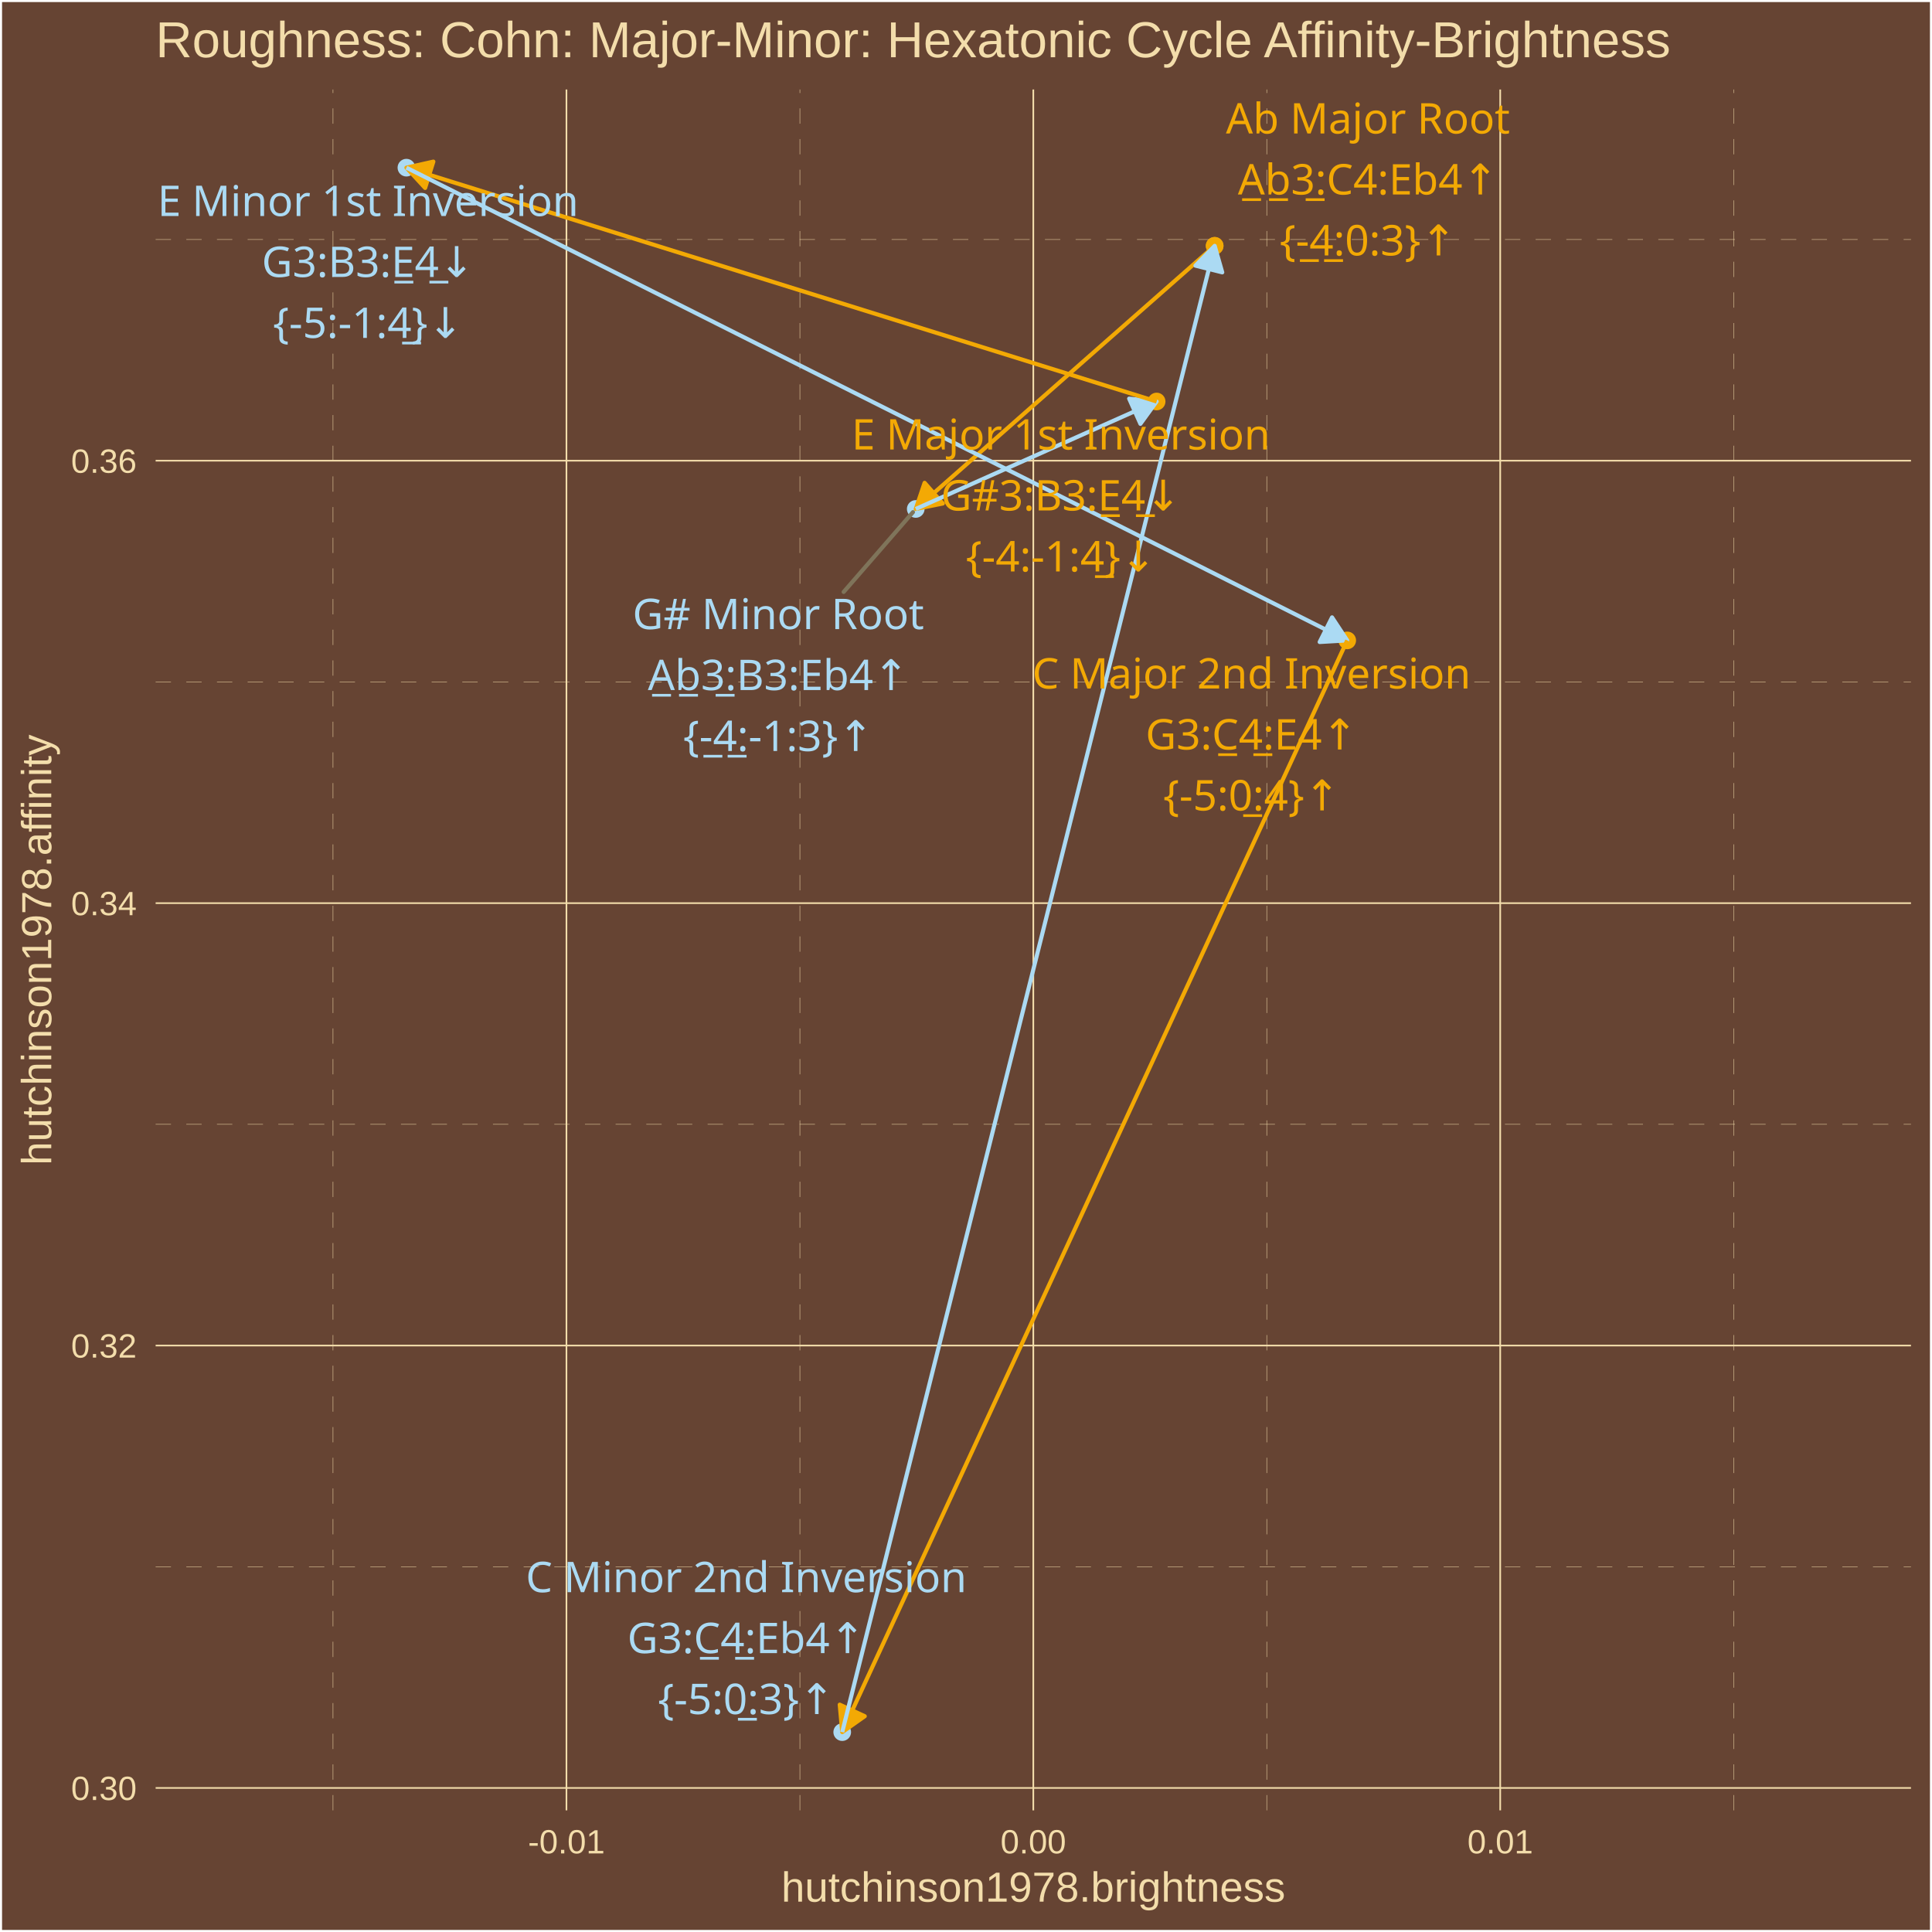
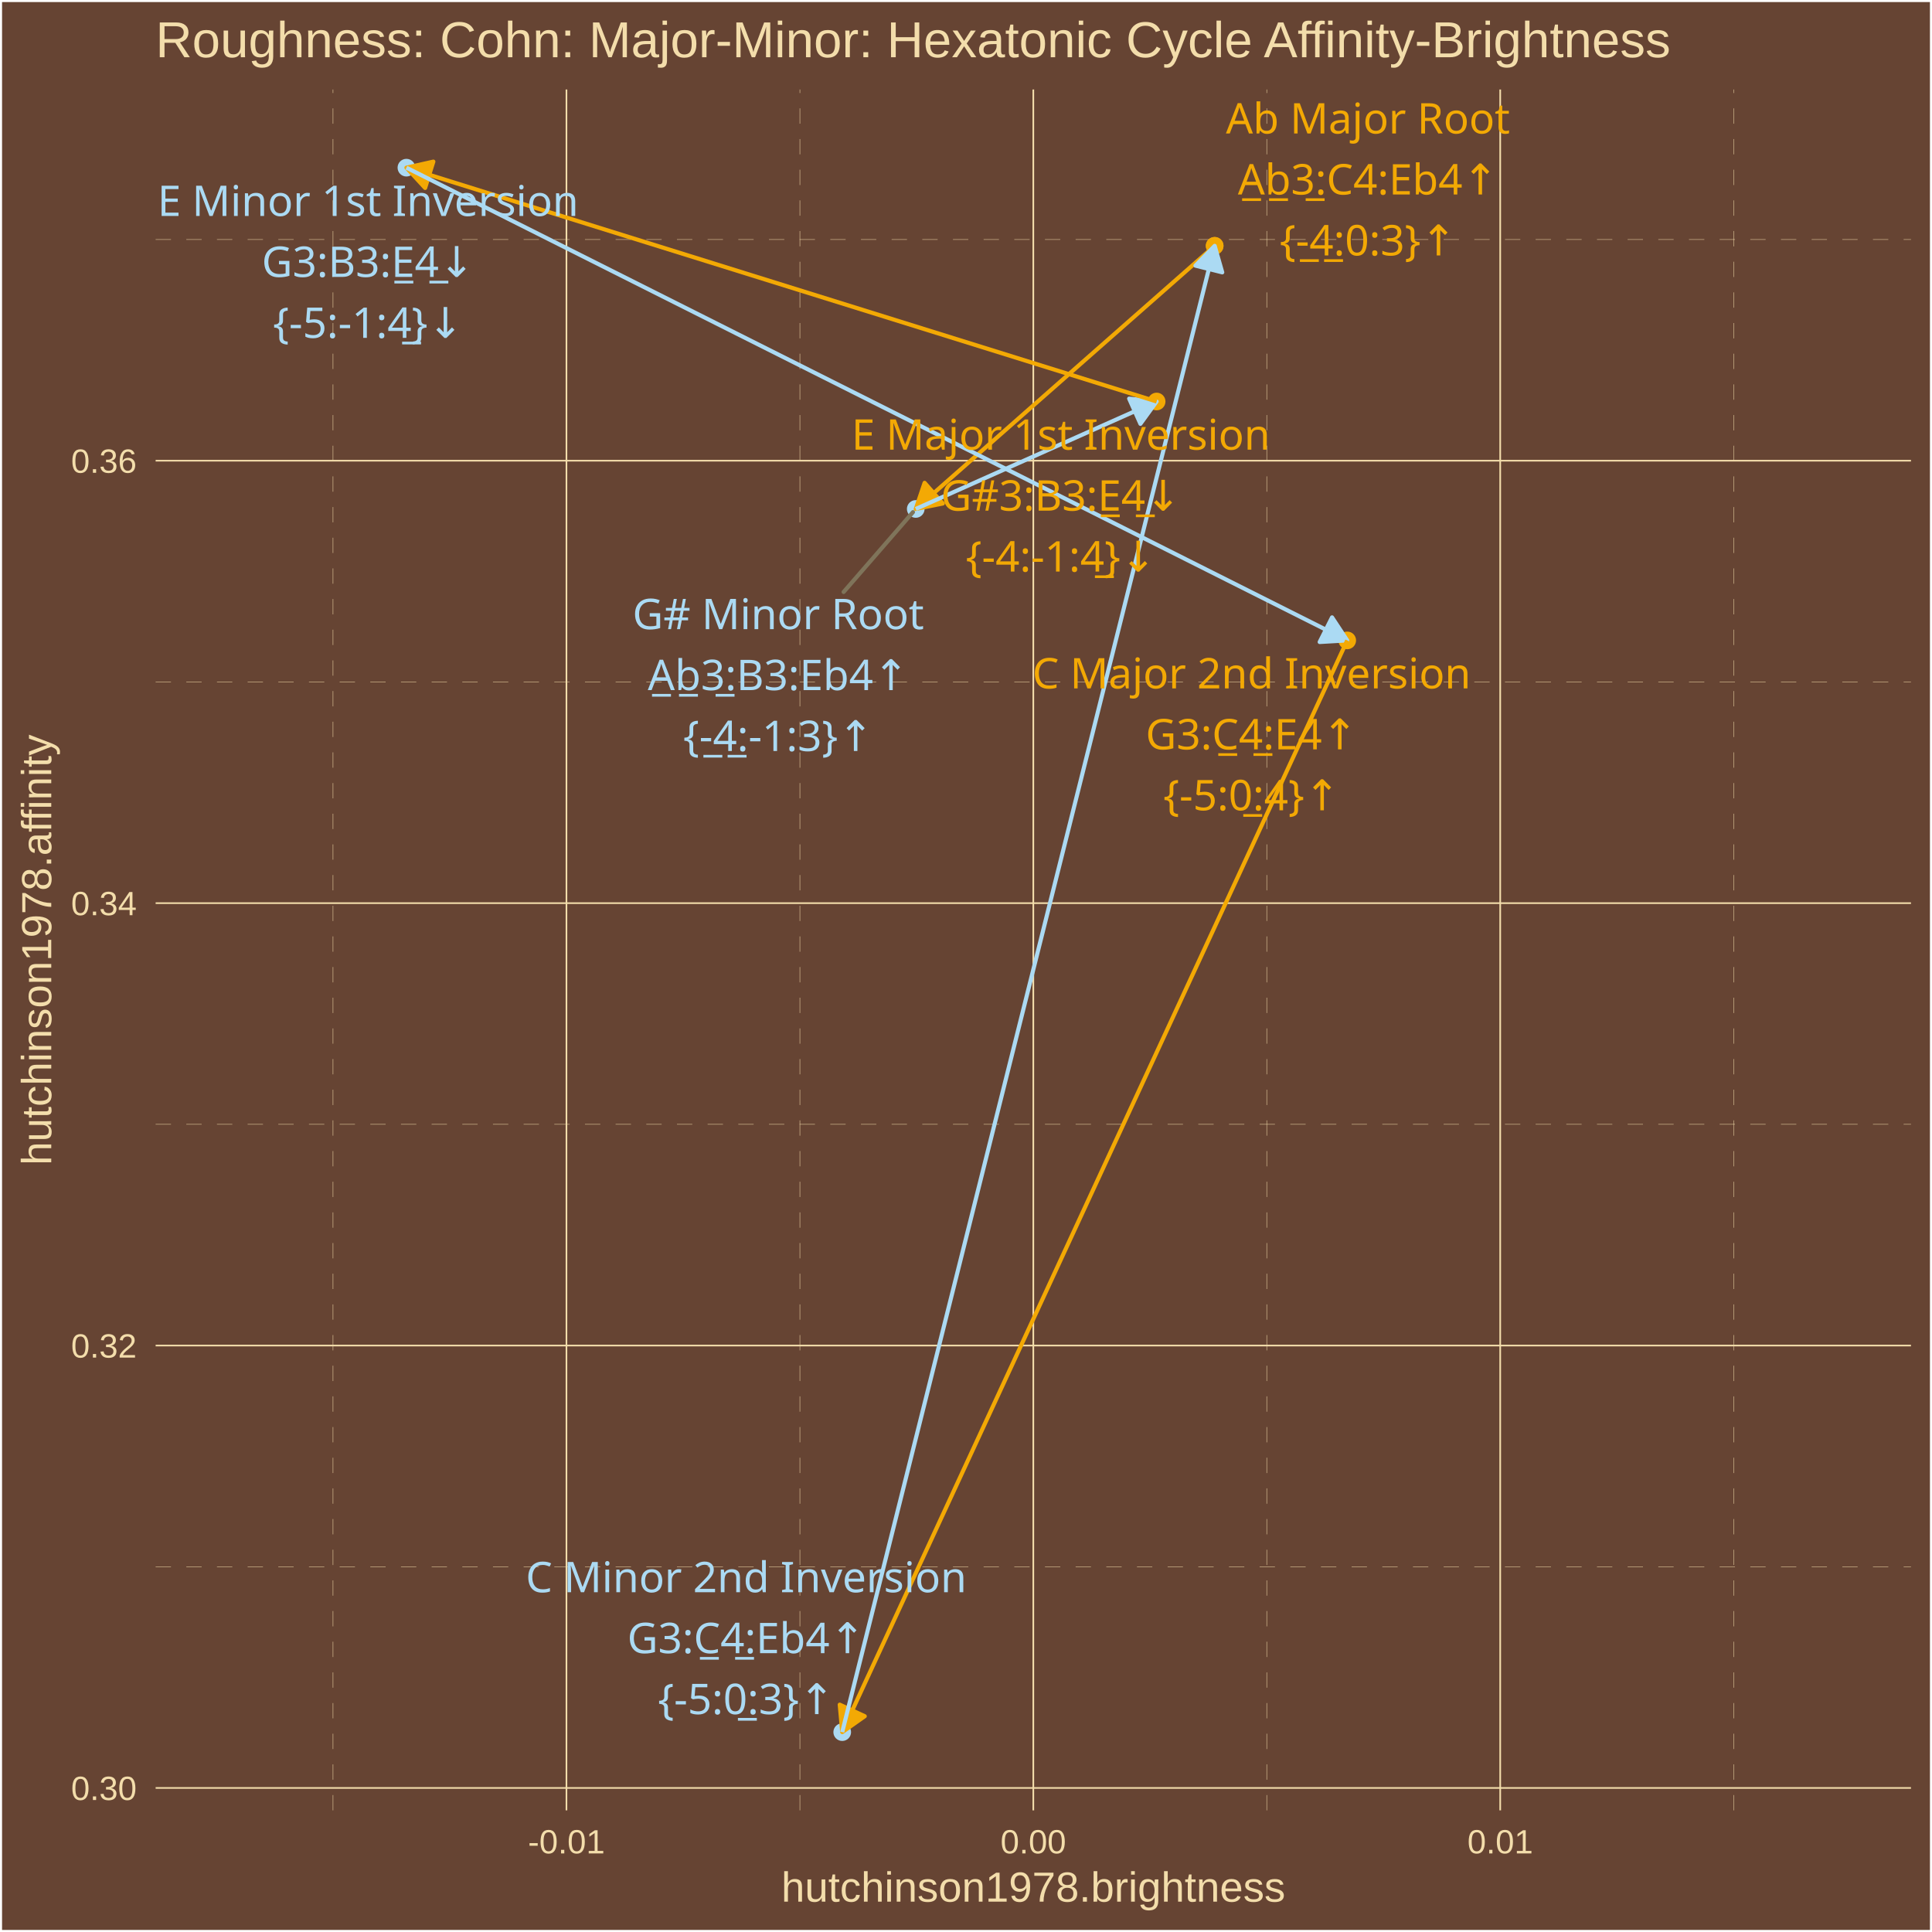
<svg xmlns="http://www.w3.org/2000/svg" class="svglite" width="504.00pt" height="504.00pt" viewBox="0 0 504.00 504.00">
  <defs>
    <style type="text/css">
    .svglite line, .svglite polyline, .svglite polygon, .svglite path, .svglite rect, .svglite circle {
      fill: none;
      stroke: #000000;
      stroke-linecap: round;
      stroke-linejoin: round;
      stroke-miterlimit: 10.00;
    }
    .svglite text {
      white-space: pre;
    }
  </style>
  </defs>
  <rect width="100%" height="100%" style="stroke: none; fill: #664433;" />
  <defs>
    <clipPath id="cpMC4wMHw1MDQuMDB8MC4wMHw1MDQuMDA=">
      <rect x="0.00" y="0.00" width="504.00" height="504.00" />
    </clipPath>
  </defs>
  <g clip-path="url(#cpMC4wMHw1MDQuMDB8MC4wMHw1MDQuMDA=)">
    <rect x="0.00" y="-0" width="504.00" height="504.00" style="stroke-width: 1.07; stroke: #FFFFFF; fill: #664433;" />
  </g>
  <defs>
    <clipPath id="cpNDAuNjB8NDk4LjUyfDIzLjM0fDQ3Mi4yNw==">
      <rect x="40.60" y="23.34" width="457.92" height="448.93" />
    </clipPath>
  </defs>
  <g clip-path="url(#cpNDAuNjB8NDk4LjUyfDIzLjM0fDQ3Mi4yNw==)">
    <rect x="40.60" y="23.34" width="457.92" height="448.93" style="stroke-width: 1.07; stroke: none; fill: #664433;" />
    <polyline points="40.60,408.72 498.52,408.72 " style="stroke-width: 0.11; stroke: #F3DDAB; stroke-dasharray: 4.00,4.00; stroke-linecap: butt;" />
    <polyline points="40.60,293.30 498.52,293.30 " style="stroke-width: 0.11; stroke: #F3DDAB; stroke-dasharray: 4.00,4.00; stroke-linecap: butt;" />
    <polyline points="40.60,177.89 498.52,177.89 " style="stroke-width: 0.11; stroke: #F3DDAB; stroke-dasharray: 4.00,4.00; stroke-linecap: butt;" />
    <polyline points="40.60,62.48 498.52,62.48 " style="stroke-width: 0.11; stroke: #F3DDAB; stroke-dasharray: 4.00,4.00; stroke-linecap: butt;" />
    <polyline points="86.87,472.27 86.87,23.34 " style="stroke-width: 0.11; stroke: #F3DDAB; stroke-dasharray: 4.00,4.00; stroke-linecap: butt;" />
    <polyline points="208.67,472.27 208.67,23.34 " style="stroke-width: 0.11; stroke: #F3DDAB; stroke-dasharray: 4.00,4.00; stroke-linecap: butt;" />
    <polyline points="330.46,472.27 330.46,23.34 " style="stroke-width: 0.11; stroke: #F3DDAB; stroke-dasharray: 4.00,4.00; stroke-linecap: butt;" />
    <polyline points="452.25,472.27 452.25,23.34 " style="stroke-width: 0.11; stroke: #F3DDAB; stroke-dasharray: 4.00,4.00; stroke-linecap: butt;" />
    <polyline points="40.60,466.42 498.52,466.42 " style="stroke-width: 0.43; stroke: #F3DDAB; stroke-linecap: butt;" />
    <polyline points="40.60,351.01 498.52,351.01 " style="stroke-width: 0.43; stroke: #F3DDAB; stroke-linecap: butt;" />
    <polyline points="40.60,235.60 498.52,235.60 " style="stroke-width: 0.43; stroke: #F3DDAB; stroke-linecap: butt;" />
    <polyline points="40.60,120.18 498.52,120.18 " style="stroke-width: 0.43; stroke: #F3DDAB; stroke-linecap: butt;" />
    <polyline points="147.77,472.27 147.77,23.34 " style="stroke-width: 0.43; stroke: #F3DDAB; stroke-linecap: butt;" />
    <polyline points="269.56,472.27 269.56,23.34 " style="stroke-width: 0.43; stroke: #F3DDAB; stroke-linecap: butt;" />
    <polyline points="391.36,472.27 391.36,23.34 " style="stroke-width: 0.43; stroke: #F3DDAB; stroke-linecap: butt;" />
    <circle cx="316.87" cy="64.13" r="1.95" style="stroke-width: 0.71; stroke: #F3A904; fill: #F3A904;" />
    <circle cx="238.89" cy="132.77" r="1.95" style="stroke-width: 0.71; stroke: #ABDAF3; fill: #ABDAF3;" />
    <circle cx="301.73" cy="104.74" r="1.95" style="stroke-width: 0.71; stroke: #F3A904; fill: #F3A904;" />
    <circle cx="106.02" cy="43.74" r="1.95" style="stroke-width: 0.71; stroke: #ABDAF3; fill: #ABDAF3;" />
    <circle cx="351.45" cy="167.06" r="1.95" style="stroke-width: 0.71; stroke: #F3A904; fill: #F3A904;" />
    <circle cx="219.71" cy="451.86" r="1.95" style="stroke-width: 0.71; stroke: #ABDAF3; fill: #ABDAF3;" />
    <circle cx="316.87" cy="64.13" r="1.95" style="stroke-width: 0.71; stroke: #F3A904; fill: #F3A904;" />
    <line x1="316.87" y1="64.13" x2="238.89" y2="132.77" style="stroke-width: 1.07; stroke: #F3A904; stroke-linecap: butt;" />
    <polygon points="241.20,125.95 238.89,132.77 245.95,131.35 " style="stroke-width: 1.07; stroke: #F3A904; stroke-linecap: butt; fill: #F3A904;" />
    <line x1="238.89" y1="132.77" x2="301.73" y2="104.74" style="stroke-width: 1.07; stroke: #ABDAF3; stroke-linecap: butt;" />
    <polygon points="297.50,110.57 301.73,104.74 294.56,103.99 " style="stroke-width: 1.07; stroke: #ABDAF3; stroke-linecap: butt; fill: #ABDAF3;" />
    <line x1="301.73" y1="104.74" x2="106.02" y2="43.74" style="stroke-width: 1.07; stroke: #F3A904; stroke-linecap: butt;" />
    <polygon points="113.05,42.16 106.02,43.74 110.90,49.03 " style="stroke-width: 1.07; stroke: #F3A904; stroke-linecap: butt; fill: #F3A904;" />
    <line x1="106.02" y1="43.74" x2="351.45" y2="167.06" style="stroke-width: 1.07; stroke: #ABDAF3; stroke-linecap: butt;" />
    <polygon points="344.26,167.48 351.45,167.06 347.49,161.05 " style="stroke-width: 1.07; stroke: #ABDAF3; stroke-linecap: butt; fill: #ABDAF3;" />
    <line x1="351.45" y1="167.06" x2="219.71" y2="451.86" style="stroke-width: 1.07; stroke: #F3A904; stroke-linecap: butt;" />
    <polygon points="219.06,444.69 219.71,451.86 225.59,447.71 " style="stroke-width: 1.07; stroke: #F3A904; stroke-linecap: butt; fill: #F3A904;" />
    <line x1="219.71" y1="451.86" x2="316.87" y2="64.13" style="stroke-width: 1.07; stroke: #ABDAF3; stroke-linecap: butt;" />
    <polygon points="318.85,71.05 316.87,64.13 311.86,69.30 " style="stroke-width: 1.07; stroke: #ABDAF3; stroke-linecap: butt; fill: #ABDAF3;" />
-     <line x1="220.09" y1="154.42" x2="238.16" y2="133.61" style="stroke-width: 1.07; stroke: #7F745A;" />
+     <line x1="220.08" y1="154.43" x2="238.16" y2="133.61" style="stroke-width: 1.07; stroke: #7F745A;" />
    <text x="356.85" y="34.83" text-anchor="middle" style="font-size: 11.04px;fill: #F3A904; font-family: &quot;Arial Unicode MS&quot;;" textLength="70.50px" lengthAdjust="spacingAndGlyphs">Ab Major Root</text>
    <text x="356.85" y="50.73" text-anchor="middle" style="font-size: 11.04px;fill: #F3A904; font-family: &quot;Arial Unicode MS&quot;;" textLength="67.35px" lengthAdjust="spacingAndGlyphs">A̲b̲3̲:C4:Eb4↑</text>
    <text x="356.85" y="66.63" text-anchor="middle" style="font-size: 11.04px;fill: #F3A904; font-family: &quot;Arial Unicode MS&quot;;" textLength="43.44px" lengthAdjust="spacingAndGlyphs">{-̲4̲:0:3}↑</text>
-     <text x="203.03" y="164.12" text-anchor="middle" style="font-size: 11.04px;fill: #ABDAF3; font-family: &quot;Arial Unicode MS&quot;;" textLength="71.73px" lengthAdjust="spacingAndGlyphs">G# Minor Root</text>
-     <text x="203.03" y="180.02" text-anchor="middle" style="font-size: 11.04px;fill: #ABDAF3; font-family: &quot;Arial Unicode MS&quot;;" textLength="66.74px" lengthAdjust="spacingAndGlyphs">A̲b̲3̲:B3:Eb4↑</text>
-     <text x="203.03" y="195.92" text-anchor="middle" style="font-size: 11.04px;fill: #ABDAF3; font-family: &quot;Arial Unicode MS&quot;;" textLength="47.12px" lengthAdjust="spacingAndGlyphs">{-̲4̲:-1:3}↑</text>
-     <text x="276.76" y="117.27" text-anchor="middle" style="font-size: 11.04px;fill: #F3A904; font-family: &quot;Arial Unicode MS&quot;;" textLength="103.61px" lengthAdjust="spacingAndGlyphs">E Major 1st Inversion</text>
-     <text x="276.76" y="133.17" text-anchor="middle" style="font-size: 11.04px;fill: #F3A904; font-family: &quot;Arial Unicode MS&quot;;" textLength="61.83px" lengthAdjust="spacingAndGlyphs">G#3:B3:E̲4̲↓</text>
-     <text x="276.76" y="149.07" text-anchor="middle" style="font-size: 11.04px;fill: #F3A904; font-family: &quot;Arial Unicode MS&quot;;" textLength="47.12px" lengthAdjust="spacingAndGlyphs">{-4:-1:4̲}↓</text>
-     <text x="96.01" y="56.35" text-anchor="middle" style="font-size: 11.04px;fill: #ABDAF3; font-family: &quot;Arial Unicode MS&quot;;" textLength="103.61px" lengthAdjust="spacingAndGlyphs">E Minor 1st Inversion</text>
-     <text x="96.01" y="72.25" text-anchor="middle" style="font-size: 11.04px;fill: #ABDAF3; font-family: &quot;Arial Unicode MS&quot;;" textLength="55.70px" lengthAdjust="spacingAndGlyphs">G3:B3:E̲4̲↓</text>
-     <text x="96.01" y="88.15" text-anchor="middle" style="font-size: 11.04px;fill: #ABDAF3; font-family: &quot;Arial Unicode MS&quot;;" textLength="47.12px" lengthAdjust="spacingAndGlyphs">{-5:-1:4̲}↓</text>
-     <text x="326.47" y="179.62" text-anchor="middle" style="font-size: 11.04px;fill: #F3A904; font-family: &quot;Arial Unicode MS&quot;;" textLength="107.90px" lengthAdjust="spacingAndGlyphs">C Major 2nd Inversion</text>
-     <text x="326.47" y="195.52" text-anchor="middle" style="font-size: 11.04px;fill: #F3A904; font-family: &quot;Arial Unicode MS&quot;;" textLength="56.30px" lengthAdjust="spacingAndGlyphs">G3:C̲4̲:E4↑</text>
-     <text x="326.47" y="211.42" text-anchor="middle" style="font-size: 11.04px;fill: #F3A904; font-family: &quot;Arial Unicode MS&quot;;" textLength="43.44px" lengthAdjust="spacingAndGlyphs">{-5:0̲:4}↑</text>
-     <text x="194.67" y="415.35" text-anchor="middle" style="font-size: 11.04px;fill: #ABDAF3; font-family: &quot;Arial Unicode MS&quot;;" textLength="107.90px" lengthAdjust="spacingAndGlyphs">C Minor 2nd Inversion</text>
-     <text x="194.67" y="431.25" text-anchor="middle" style="font-size: 11.04px;fill: #ABDAF3; font-family: &quot;Arial Unicode MS&quot;;" textLength="62.44px" lengthAdjust="spacingAndGlyphs">G3:C̲4̲:Eb4↑</text>
-     <text x="194.67" y="447.15" text-anchor="middle" style="font-size: 11.04px;fill: #ABDAF3; font-family: &quot;Arial Unicode MS&quot;;" textLength="43.44px" lengthAdjust="spacingAndGlyphs">{-5:0̲:3}↑</text>
+     <text x="203.02" y="164.13" text-anchor="middle" style="font-size: 11.04px;fill: #ABDAF3; font-family: &quot;Arial Unicode MS&quot;;" textLength="71.73px" lengthAdjust="spacingAndGlyphs">G# Minor Root</text>
+     <text x="203.02" y="180.03" text-anchor="middle" style="font-size: 11.04px;fill: #ABDAF3; font-family: &quot;Arial Unicode MS&quot;;" textLength="66.74px" lengthAdjust="spacingAndGlyphs">A̲b̲3̲:B3:Eb4↑</text>
+     <text x="203.02" y="195.92" text-anchor="middle" style="font-size: 11.04px;fill: #ABDAF3; font-family: &quot;Arial Unicode MS&quot;;" textLength="47.12px" lengthAdjust="spacingAndGlyphs">{-̲4̲:-1:3}↑</text>
+     <text x="276.74" y="117.31" text-anchor="middle" style="font-size: 11.04px;fill: #F3A904; font-family: &quot;Arial Unicode MS&quot;;" textLength="103.61px" lengthAdjust="spacingAndGlyphs">E Major 1st Inversion</text>
+     <text x="276.74" y="133.21" text-anchor="middle" style="font-size: 11.04px;fill: #F3A904; font-family: &quot;Arial Unicode MS&quot;;" textLength="61.83px" lengthAdjust="spacingAndGlyphs">G#3:B3:E̲4̲↓</text>
+     <text x="276.74" y="149.10" text-anchor="middle" style="font-size: 11.04px;fill: #F3A904; font-family: &quot;Arial Unicode MS&quot;;" textLength="47.12px" lengthAdjust="spacingAndGlyphs">{-4:-1:4̲}↓</text>
+     <text x="96.01" y="56.34" text-anchor="middle" style="font-size: 11.04px;fill: #ABDAF3; font-family: &quot;Arial Unicode MS&quot;;" textLength="103.61px" lengthAdjust="spacingAndGlyphs">E Minor 1st Inversion</text>
+     <text x="96.01" y="72.24" text-anchor="middle" style="font-size: 11.04px;fill: #ABDAF3; font-family: &quot;Arial Unicode MS&quot;;" textLength="55.70px" lengthAdjust="spacingAndGlyphs">G3:B3:E̲4̲↓</text>
+     <text x="96.01" y="88.14" text-anchor="middle" style="font-size: 11.04px;fill: #ABDAF3; font-family: &quot;Arial Unicode MS&quot;;" textLength="47.12px" lengthAdjust="spacingAndGlyphs">{-5:-1:4̲}↓</text>
+     <text x="326.49" y="179.59" text-anchor="middle" style="font-size: 11.04px;fill: #F3A904; font-family: &quot;Arial Unicode MS&quot;;" textLength="107.90px" lengthAdjust="spacingAndGlyphs">C Major 2nd Inversion</text>
+     <text x="326.49" y="195.49" text-anchor="middle" style="font-size: 11.04px;fill: #F3A904; font-family: &quot;Arial Unicode MS&quot;;" textLength="56.30px" lengthAdjust="spacingAndGlyphs">G3:C̲4̲:E4↑</text>
+     <text x="326.49" y="211.38" text-anchor="middle" style="font-size: 11.04px;fill: #F3A904; font-family: &quot;Arial Unicode MS&quot;;" textLength="43.44px" lengthAdjust="spacingAndGlyphs">{-5:0̲:4}↑</text>
+     <text x="194.66" y="415.37" text-anchor="middle" style="font-size: 11.04px;fill: #ABDAF3; font-family: &quot;Arial Unicode MS&quot;;" textLength="107.90px" lengthAdjust="spacingAndGlyphs">C Minor 2nd Inversion</text>
+     <text x="194.66" y="431.26" text-anchor="middle" style="font-size: 11.04px;fill: #ABDAF3; font-family: &quot;Arial Unicode MS&quot;;" textLength="62.44px" lengthAdjust="spacingAndGlyphs">G3:C̲4̲:Eb4↑</text>
+     <text x="194.66" y="447.16" text-anchor="middle" style="font-size: 11.04px;fill: #ABDAF3; font-family: &quot;Arial Unicode MS&quot;;" textLength="43.44px" lengthAdjust="spacingAndGlyphs">{-5:0̲:3}↑</text>
  </g>
  <g clip-path="url(#cpMC4wMHw1MDQuMDB8MC4wMHw1MDQuMDA=)">
    <text x="35.67" y="469.57" text-anchor="end" style="font-size: 8.80px;fill: #F3DDAB; font-family: &quot;Arial&quot;;" textLength="17.13px" lengthAdjust="spacingAndGlyphs">0.30</text>
    <text x="35.67" y="354.16" text-anchor="end" style="font-size: 8.80px;fill: #F3DDAB; font-family: &quot;Arial&quot;;" textLength="17.13px" lengthAdjust="spacingAndGlyphs">0.32</text>
    <text x="35.67" y="238.75" text-anchor="end" style="font-size: 8.80px;fill: #F3DDAB; font-family: &quot;Arial&quot;;" textLength="17.13px" lengthAdjust="spacingAndGlyphs">0.34</text>
    <text x="35.67" y="123.34" text-anchor="end" style="font-size: 8.80px;fill: #F3DDAB; font-family: &quot;Arial&quot;;" textLength="17.13px" lengthAdjust="spacingAndGlyphs">0.36</text>
    <text x="147.77" y="483.50" text-anchor="middle" style="font-size: 8.80px;fill: #F3DDAB; font-family: &quot;Arial&quot;;" textLength="20.06px" lengthAdjust="spacingAndGlyphs">-0.01</text>
    <text x="269.56" y="483.50" text-anchor="middle" style="font-size: 8.80px;fill: #F3DDAB; font-family: &quot;Arial&quot;;" textLength="17.13px" lengthAdjust="spacingAndGlyphs">0.00</text>
    <text x="391.36" y="483.50" text-anchor="middle" style="font-size: 8.80px;fill: #F3DDAB; font-family: &quot;Arial&quot;;" textLength="17.13px" lengthAdjust="spacingAndGlyphs">0.01</text>
    <text x="269.56" y="496.09" text-anchor="middle" style="font-size: 11.00px;fill: #F3DDAB; font-family: &quot;Arial&quot;;" textLength="131.51px" lengthAdjust="spacingAndGlyphs">hutchinson1978.brightness</text>
    <text transform="translate(13.37,247.80) rotate(-90)" text-anchor="middle" style="font-size: 11.00px;fill: #F3DDAB; font-family: &quot;Arial&quot;;" textLength="112.53px" lengthAdjust="spacingAndGlyphs">hutchinson1978.affinity</text>
    <text x="40.60" y="14.94" style="font-size: 13.20px;fill: #F3DDAB; font-family: &quot;Arial&quot;;" textLength="395.89px" lengthAdjust="spacingAndGlyphs">Roughness: Cohn: Major-Minor: Hexatonic Cycle Affinity-Brightness</text>
  </g>
</svg>
